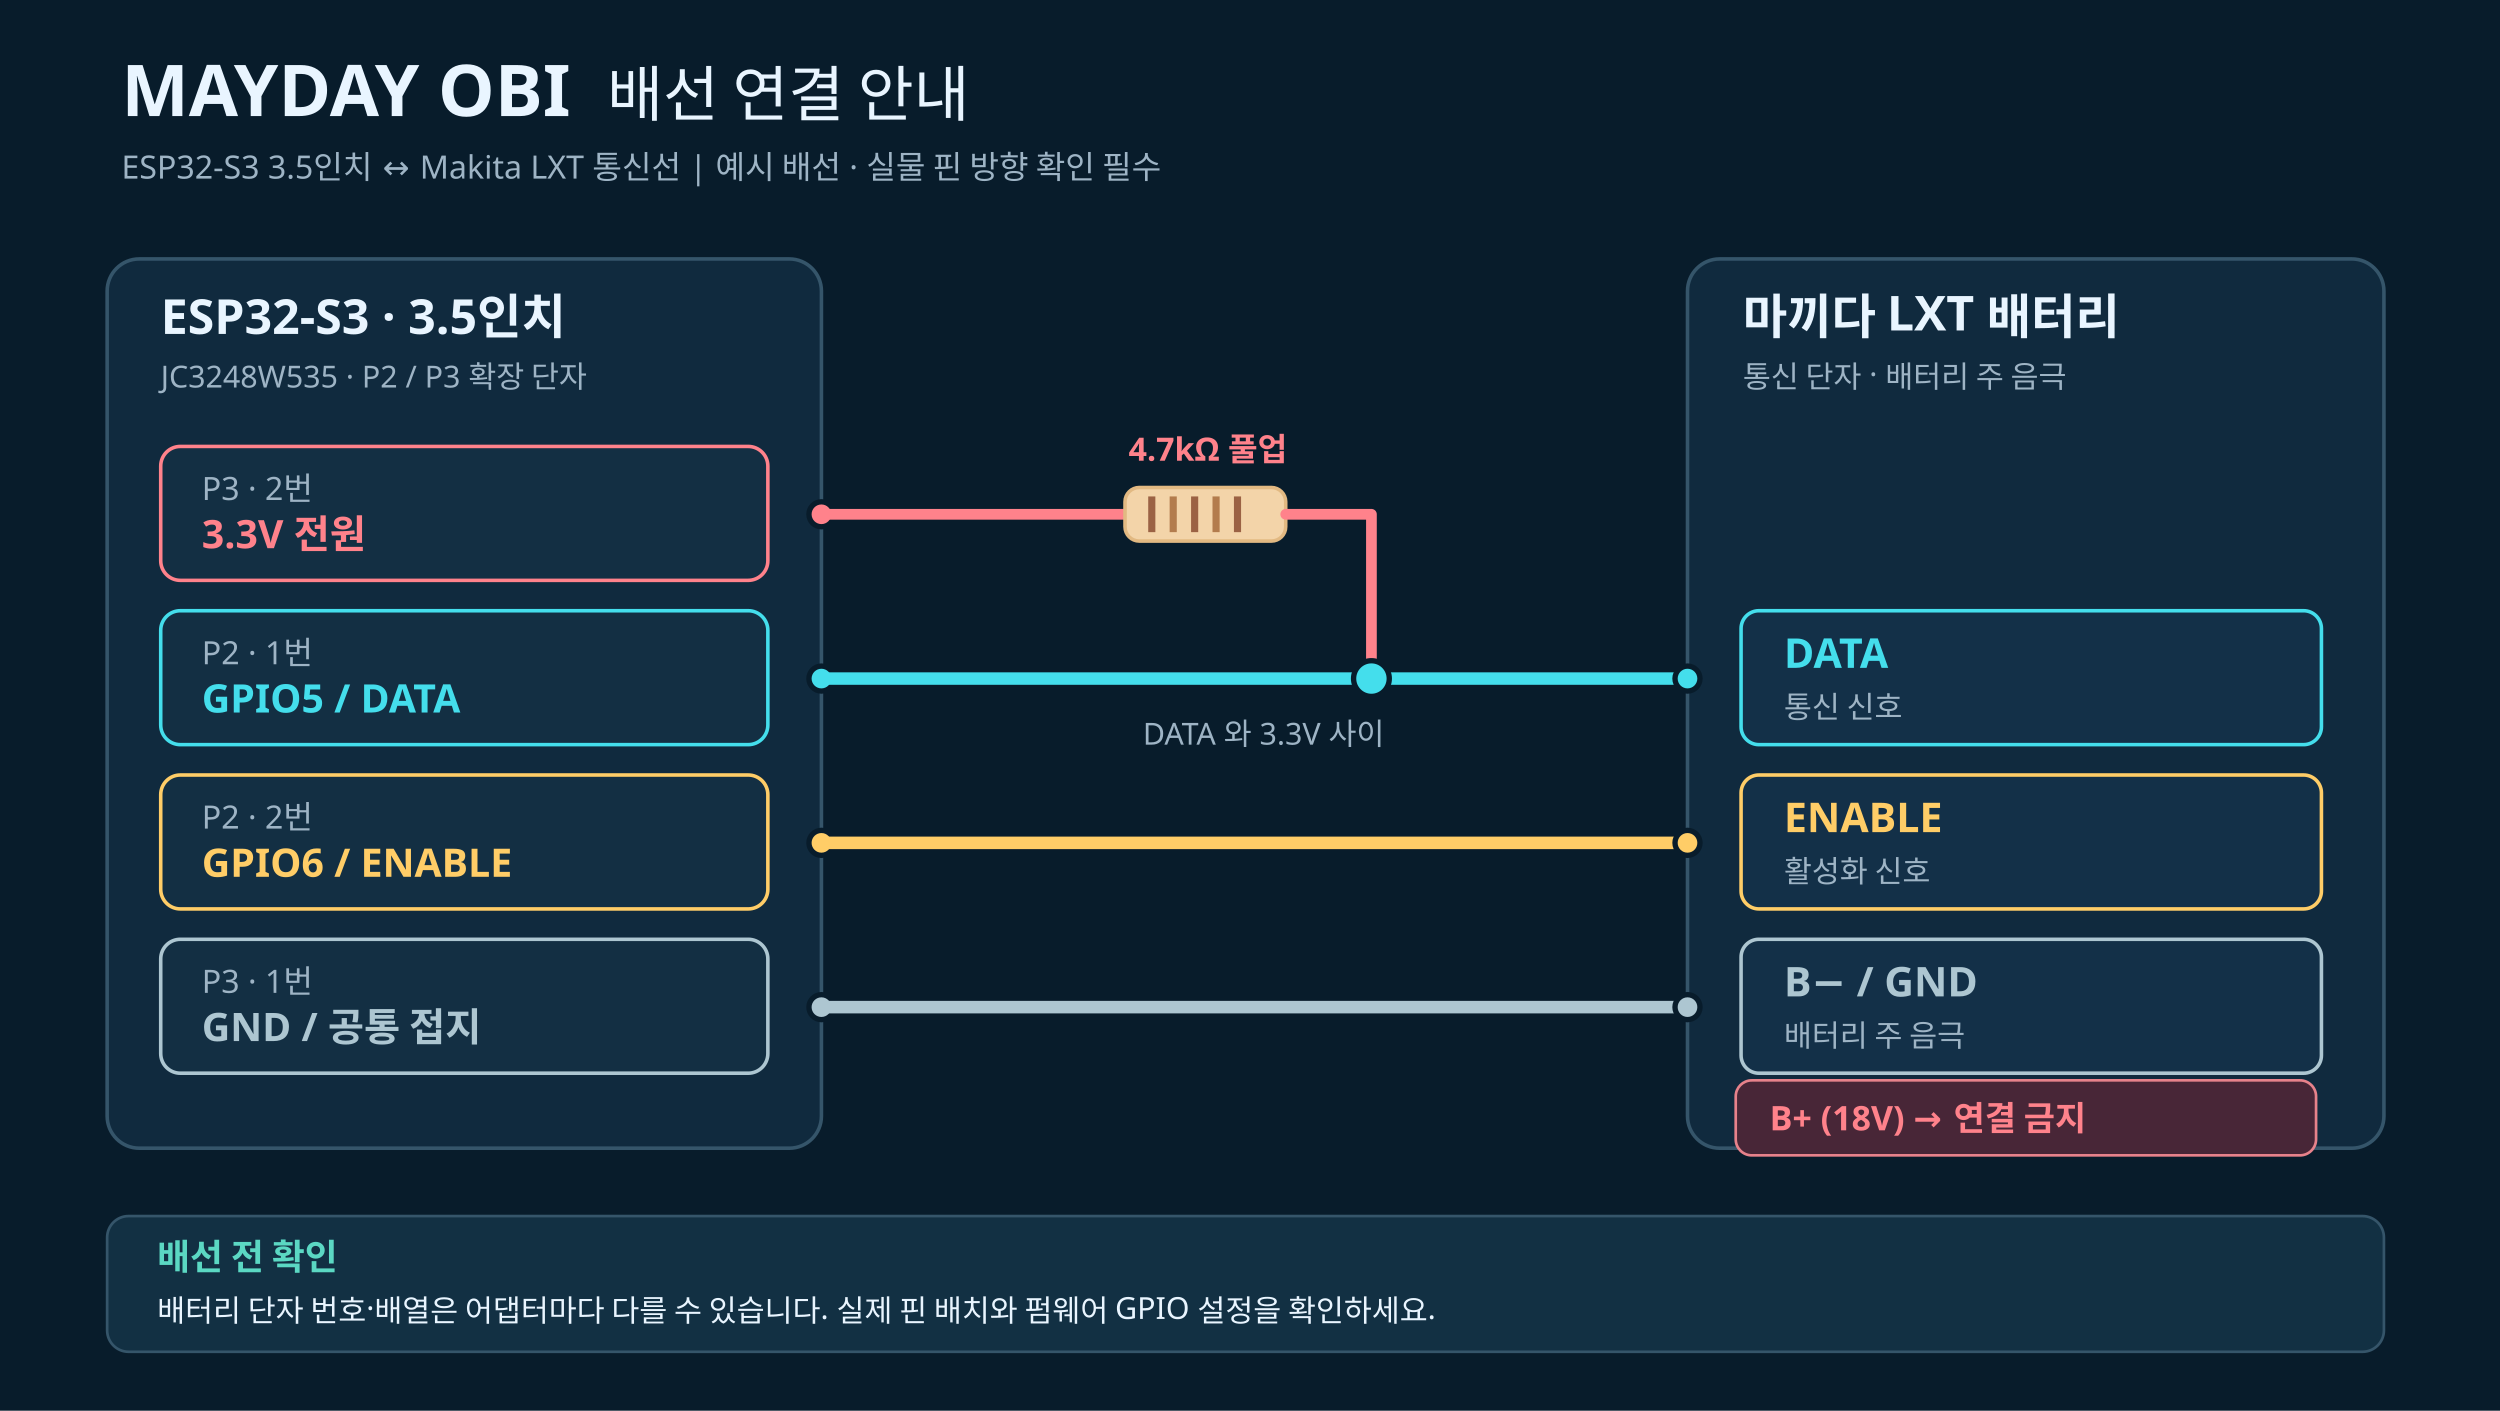
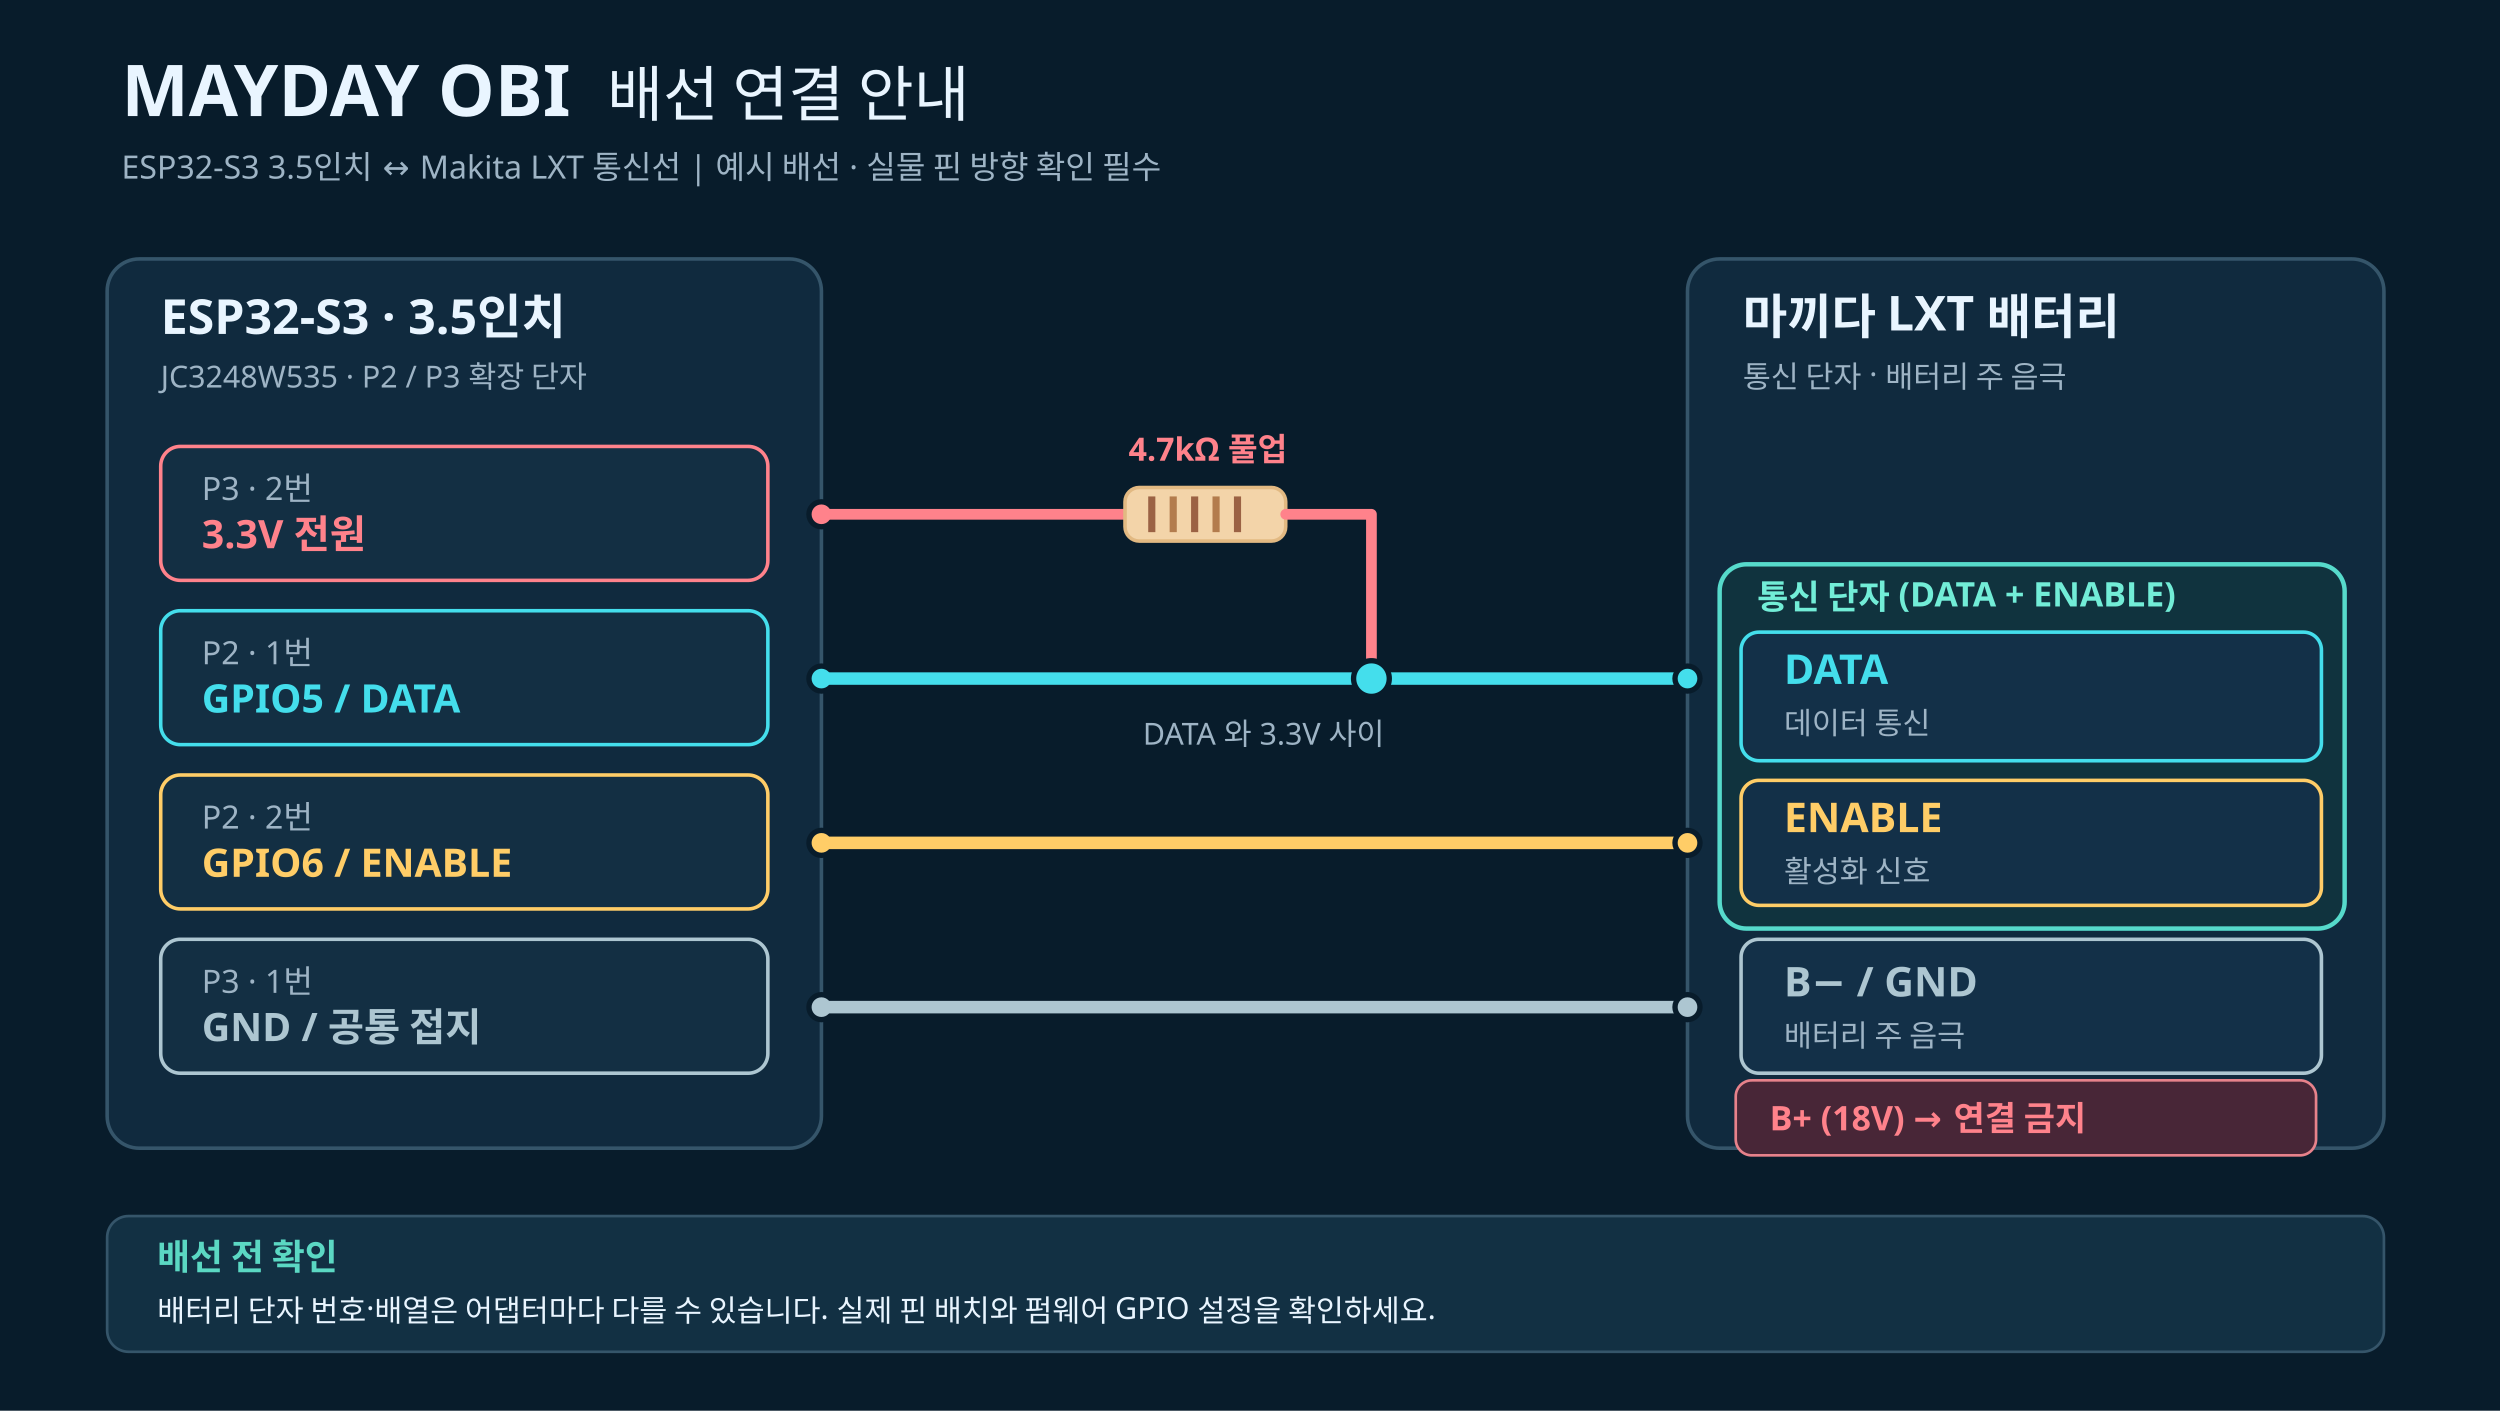
<svg xmlns="http://www.w3.org/2000/svg" width="1400" height="790" viewBox="0 0 1400 790" role="img" aria-labelledby="wiring-title wiring-desc">
  <style>text{font-family:'Noto Sans KR','NanumGothic','Malgun Gothic',sans-serif;font-weight:500} .hd{font-weight:750} .sm{font-weight:500}</style>
  <rect width="1400" height="790" fill="#081c2b" />
  <text x="68" y="65" font-size="40" fill="#e9f5ff" class="hd">MAYDAY OBI</text>
  <text x="340" y="65" font-size="34" fill="#e9f5ff">배선 연결 안내</text>
  <text x="68" y="100" font-size="18" fill="#9eb4c5">ESP32-S3 3.5인치 ↔ Makita LXT 통신선  |  예시 배선 · 실물 핀 방향 확인 필수</text>
  <rect x="60" y="145" width="400" height="498" rx="18" fill="#102a3e" stroke="#35556a" stroke-width="2" />
  <rect x="945" y="145" width="390" height="498" rx="18" fill="#102a3e" stroke="#35556a" stroke-width="2" />
  <text x="90" y="187" font-size="27" fill="#e9f5ff" class="hd">ESP32-S3 · 3.5인치</text>
  <text x="90" y="217" font-size="17" fill="#9eb4c5">JC3248W535 · P2 / P3 확장 단자</text>
  <text x="976" y="187" font-size="27" fill="#e9f5ff" class="hd">마끼다 LXT 배터리</text>
  <text x="976" y="217" font-size="17" fill="#9eb4c5">통신 단자 · 배터리 주 음극</text>
  <rect x="90" y="250" width="340" height="75" rx="11" fill="#132f43" stroke="#ff828b" stroke-width="2" />
  <text x="113" y="280" font-size="18" fill="#9eb4c5">P3 · 2번</text>
  <text x="113" y="307" font-size="22" fill="#ff828b" class="hd">3.3V 전원</text>
  <circle cx="460" cy="288" r="7" fill="#ff828b" stroke="#081c2b" stroke-width="3" />
  <rect x="90" y="342" width="340" height="75" rx="11" fill="#132f43" stroke="#44deec" stroke-width="2" />
  <text x="113" y="372" font-size="18" fill="#9eb4c5">P2 · 1번</text>
  <text x="113" y="399" font-size="22" fill="#44deec" class="hd">GPIO5 / DATA</text>
  <circle cx="460" cy="380" r="7" fill="#44deec" stroke="#081c2b" stroke-width="3" />
  <rect x="90" y="434" width="340" height="75" rx="11" fill="#132f43" stroke="#ffcd67" stroke-width="2" />
  <text x="113" y="464" font-size="18" fill="#9eb4c5">P2 · 2번</text>
  <text x="113" y="491" font-size="22" fill="#ffcd67" class="hd">GPIO6 / ENABLE</text>
  <circle cx="460" cy="472" r="7" fill="#ffcd67" stroke="#081c2b" stroke-width="3" />
  <rect x="90" y="526" width="340" height="75" rx="11" fill="#132f43" stroke="#adc6d1" stroke-width="2" />
  <text x="113" y="556" font-size="18" fill="#9eb4c5">P3 · 1번</text>
  <text x="113" y="583" font-size="22" fill="#adc6d1" class="hd">GND / 공통 접지</text>
  <circle cx="460" cy="564" r="7" fill="#adc6d1" stroke="#081c2b" stroke-width="3" />
  <path d="M460 380 H945" fill="none" stroke="#44deec" stroke-width="7" stroke-linejoin="round" stroke-linecap="round" />
  <path d="M460 472 H945" fill="none" stroke="#ffcd67" stroke-width="7" stroke-linejoin="round" stroke-linecap="round" />
  <path d="M460 564 H945" fill="none" stroke="#adc6d1" stroke-width="7" stroke-linejoin="round" stroke-linecap="round" />
  <path d="M460 288 H630" fill="none" stroke="#ff828b" stroke-width="6" stroke-linejoin="round" stroke-linecap="round" />
  <rect x="630" y="273" width="90" height="30" rx="8" fill="#f3d4a9" stroke="#e2b982" stroke-width="2" />
  <path d="M645 278 V298" stroke="#9b6244" stroke-width="4" />
  <path d="M657 278 V298" stroke="#b37c4d" stroke-width="4" />
  <path d="M669 278 V298" stroke="#9b6244" stroke-width="4" />
  <path d="M681 278 V298" stroke="#b37c4d" stroke-width="4" />
  <path d="M693 278 V298" stroke="#9b6244" stroke-width="4" />
  <path d="M720 288 H768 V380" fill="none" stroke="#ff828b" stroke-width="6" stroke-linejoin="round" stroke-linecap="round" />
  <circle cx="768" cy="380" r="10" fill="#44deec" stroke="#081c2b" stroke-width="3" />
  <text x="632" y="258" font-size="18" fill="#ff828b" class="hd">4.7kΩ 풀업</text>
  <text x="640" y="417" font-size="17" fill="#9eb4c5">DATA 와 3.3V 사이</text>
-   <rect x="975" y="342" width="325" height="75" rx="10" fill="#133048" stroke="#44deec" stroke-width="2" />
-   <text x="999" y="374" font-size="23" fill="#44deec" class="hd">DATA</text>
-   <text x="999" y="402" font-size="17" fill="#9eb4c5">통신 신호</text>
+   <rect x="963" y="316" width="350" height="204" rx="15" fill="#10333e" stroke="#56dacb" stroke-width="2.5" />
+   <text x="984" y="341" font-size="19" fill="#72edd7" class="hd">통신 단자 (DATA + ENABLE)</text>
+   <rect x="975" y="354" width="325" height="72" rx="10" fill="#133048" stroke="#44deec" stroke-width="2" />
+   <text x="999" y="383" font-size="23" fill="#44deec" class="hd">DATA</text>
+   <text x="999" y="411" font-size="17" fill="#9eb4c5">데이터 통신</text>
  <circle cx="945" cy="380" r="7" fill="#44deec" stroke="#081c2b" stroke-width="3" />
-   <rect x="975" y="434" width="325" height="75" rx="10" fill="#133048" stroke="#ffcd67" stroke-width="2" />
+   <rect x="975" y="437" width="325" height="70" rx="10" fill="#133048" stroke="#ffcd67" stroke-width="2" />
  <text x="999" y="466" font-size="23" fill="#ffcd67" class="hd">ENABLE</text>
  <text x="999" y="494" font-size="17" fill="#9eb4c5">활성화 신호</text>
  <circle cx="945" cy="472" r="7" fill="#ffcd67" stroke="#081c2b" stroke-width="3" />
  <rect x="975" y="526" width="325" height="75" rx="10" fill="#133048" stroke="#adc6d1" stroke-width="2" />
  <text x="999" y="558" font-size="23" fill="#adc6d1" class="hd">B− / GND</text>
  <text x="999" y="586" font-size="17" fill="#9eb4c5">배터리 주 음극</text>
  <circle cx="945" cy="564" r="7" fill="#adc6d1" stroke="#081c2b" stroke-width="3" />
  <rect x="972" y="605" width="325" height="42" rx="9" fill="#482637" stroke="#e7828b" stroke-width="1.5" />
  <text x="991" y="633" font-size="19" fill="#ff828b" class="hd">B+ (18V) → 연결 금지</text>
  <rect x="60" y="681" width="1275" height="76" rx="12" fill="#123043" stroke="#35556a" stroke-width="1.5" />
  <text x="88" y="711" font-size="20" fill="#5bd8c3" class="hd">배선 전 확인</text>
  <text x="88" y="740" font-size="17" fill="#e9f5ff">배터리 단자 번호·배열은 어댑터마다 다를 수 있습니다. 실제 핀 배치와 펌웨어 GPIO 설정을 확인하세요.</text>
</svg>
